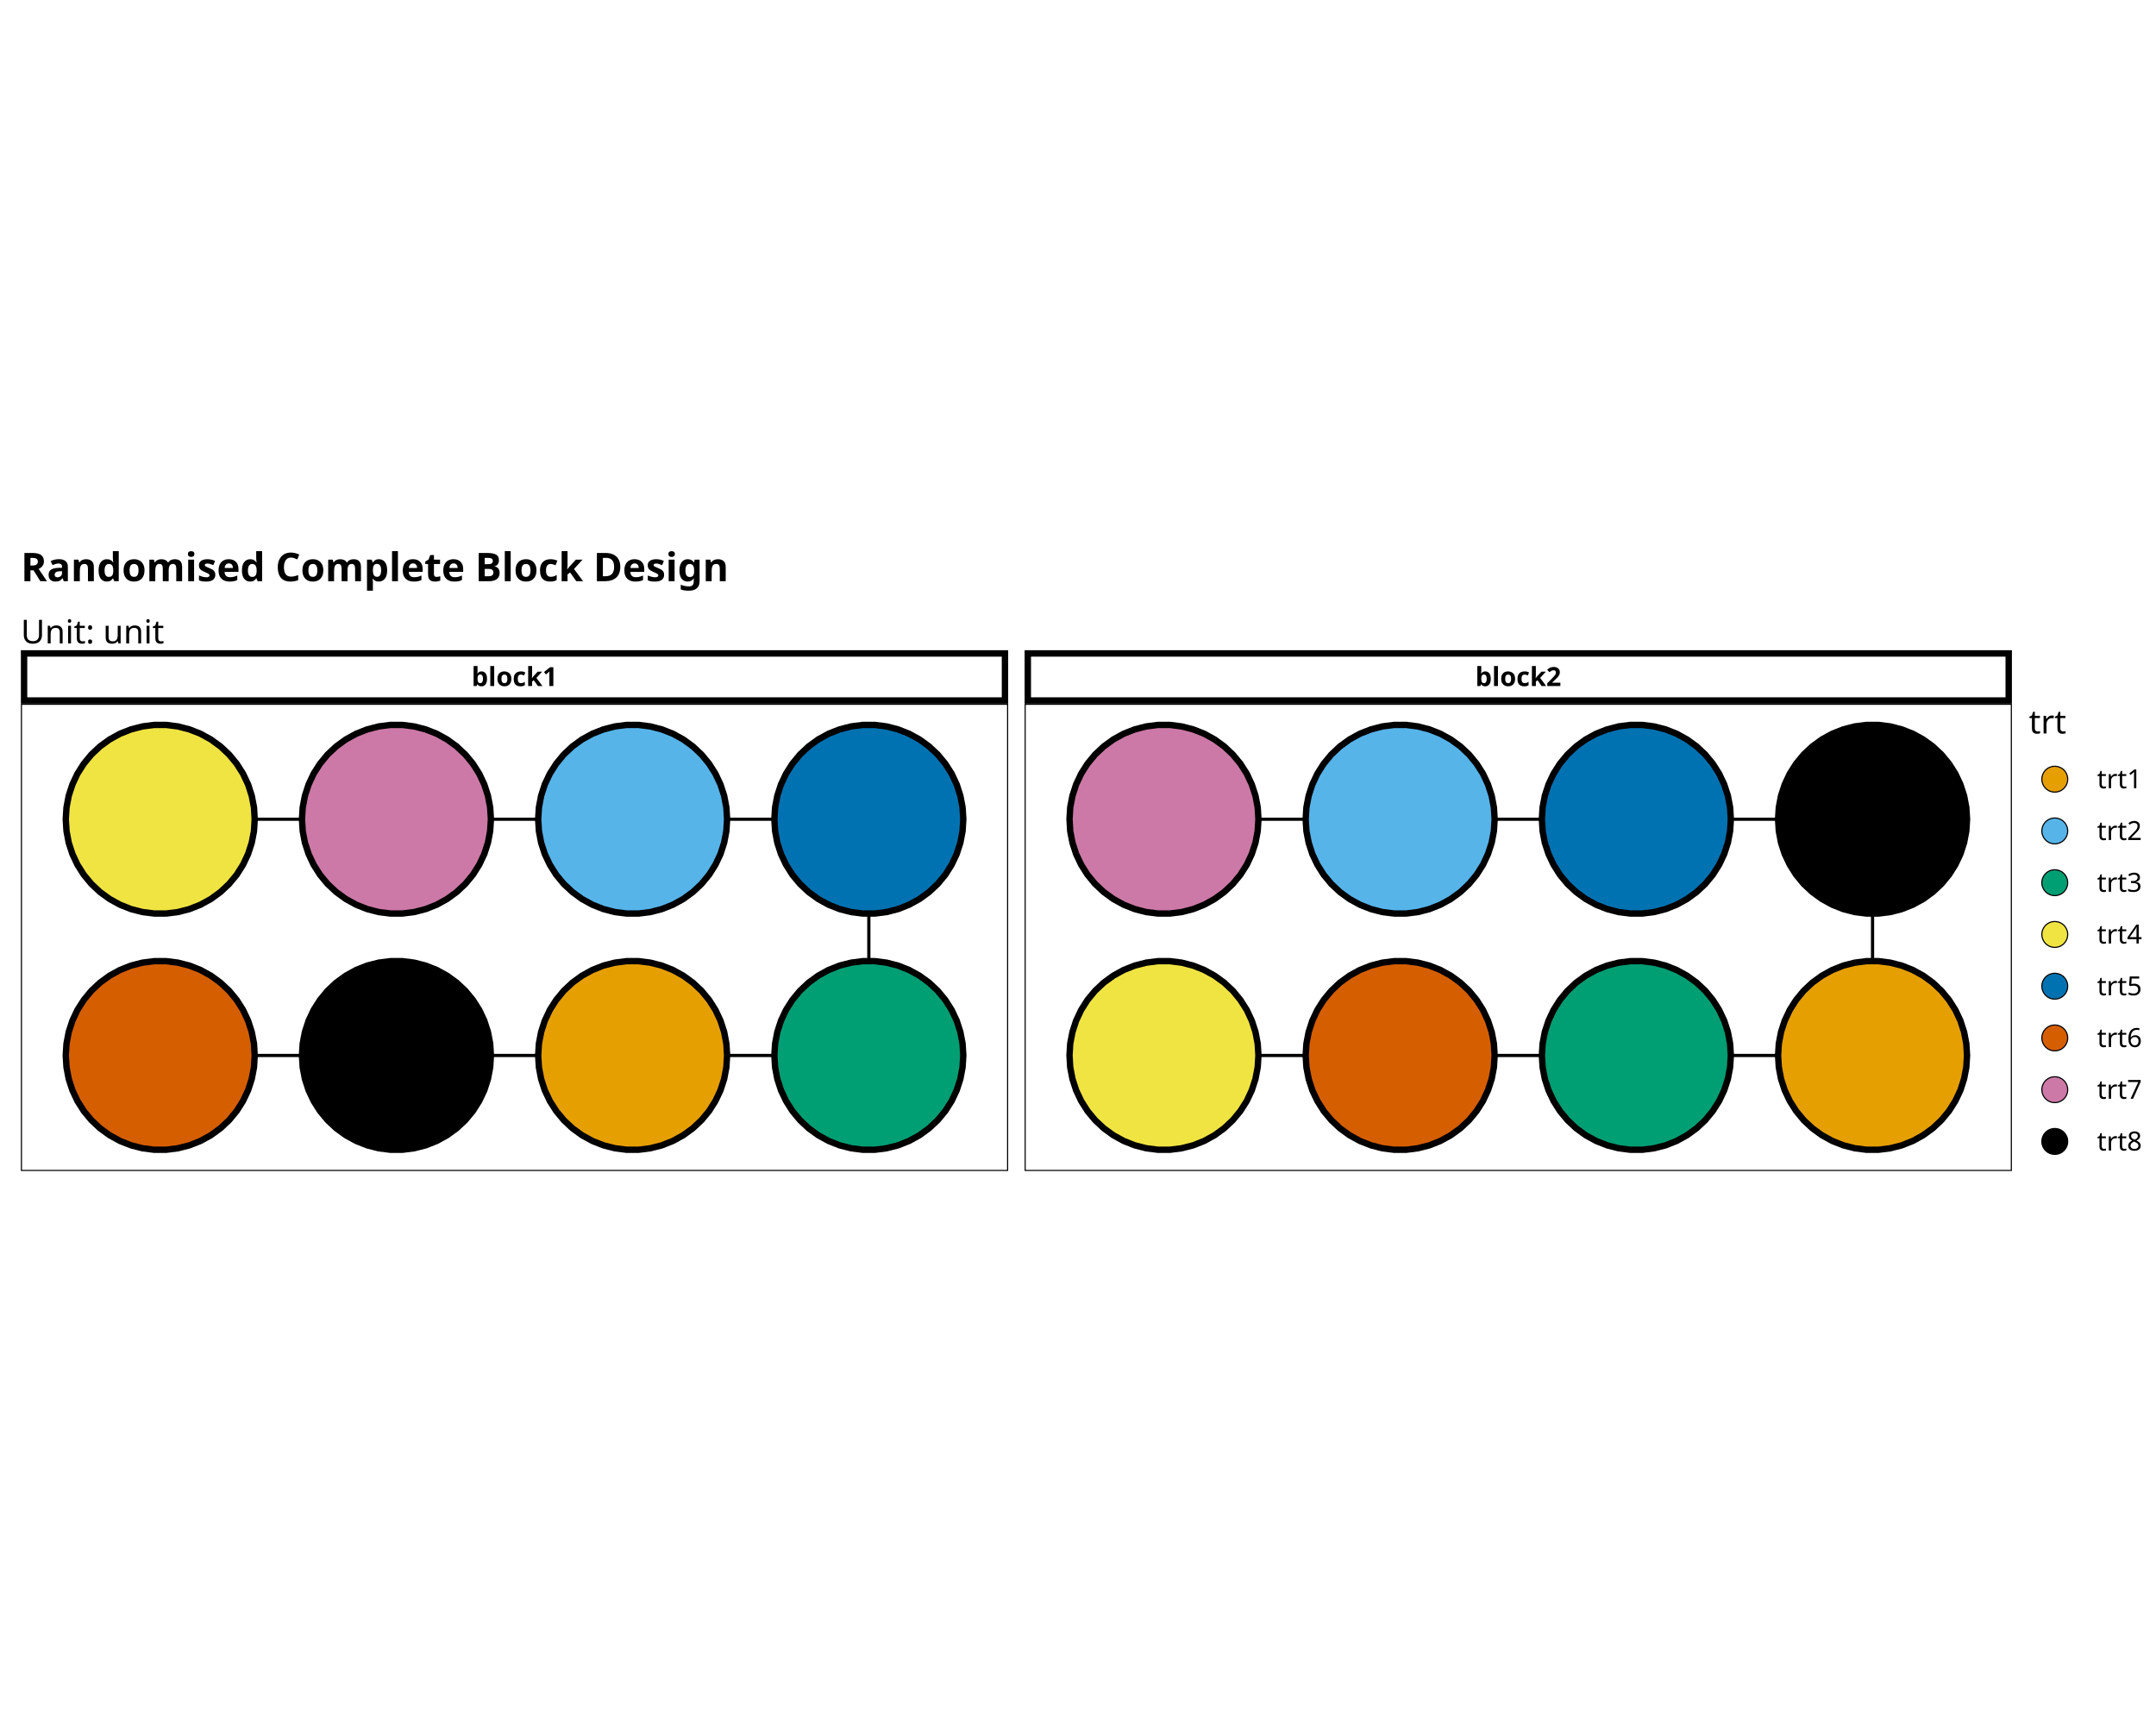
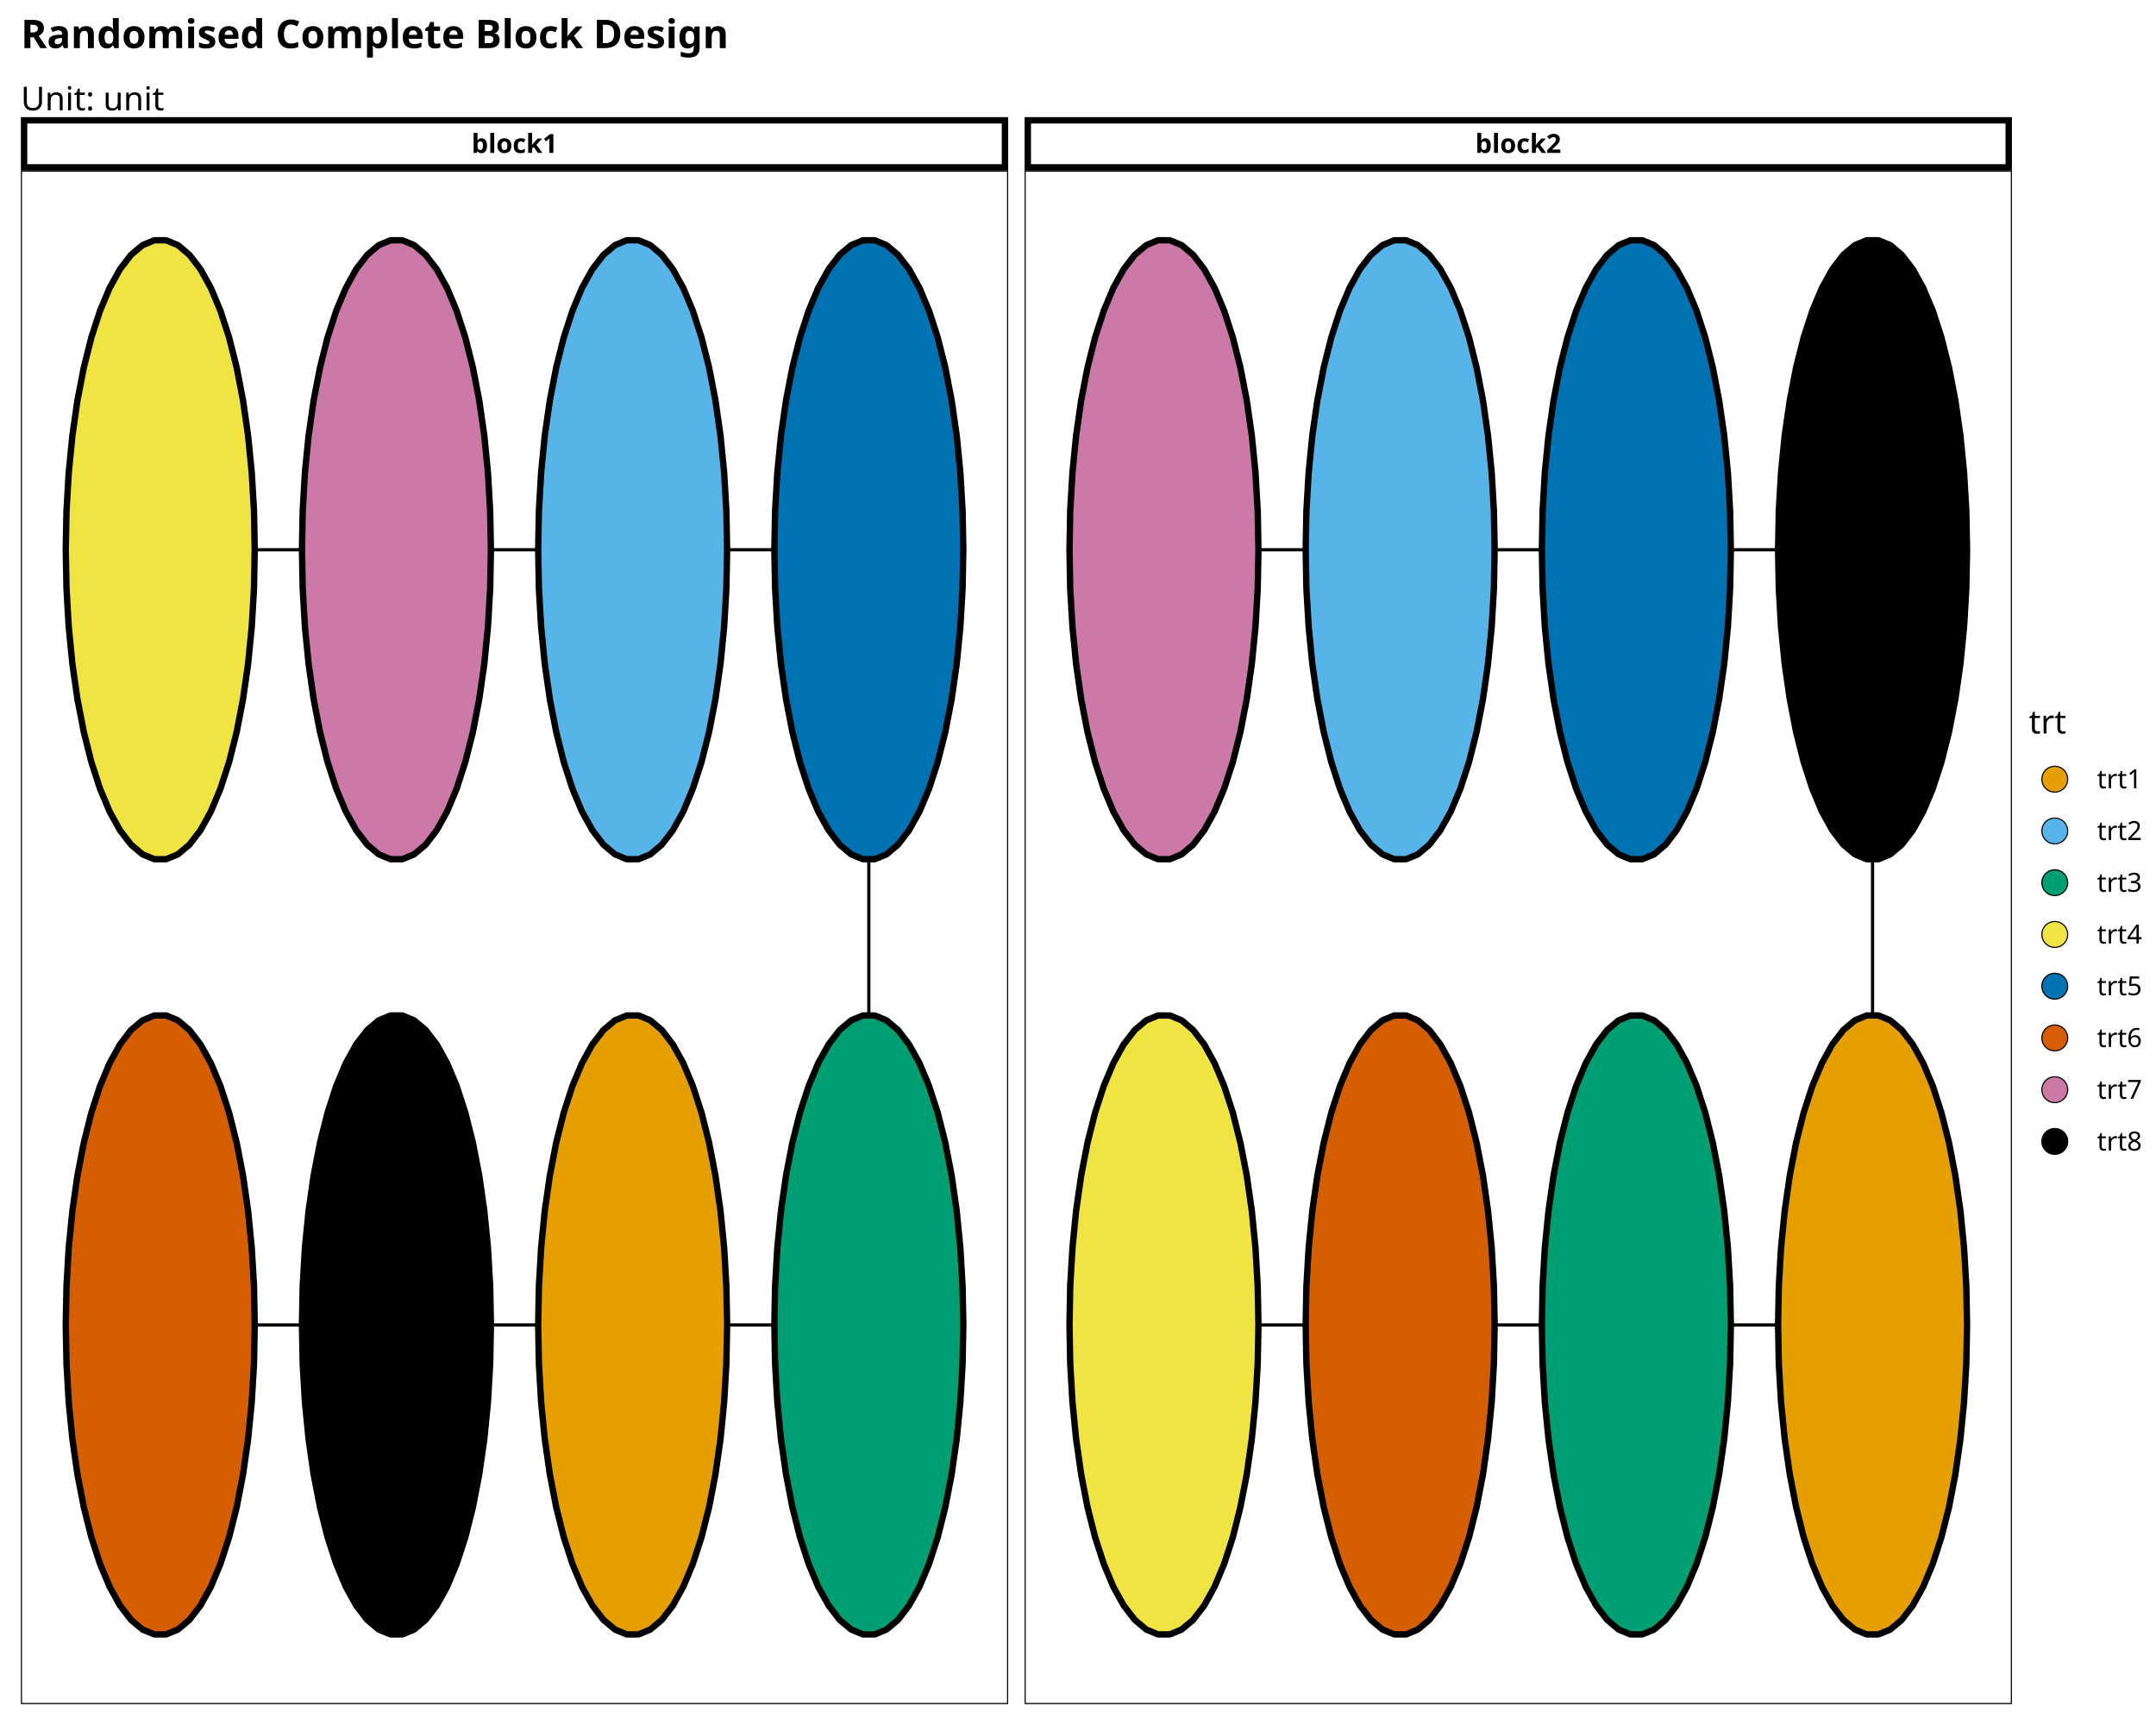
<svg xmlns="http://www.w3.org/2000/svg" class="svglite" data-engine-version="2.0" width="720.00pt" height="576.00pt" viewBox="0 0 720.00 576.00">
  <defs>
    <style type="text/css">
    .svglite line, .svglite polyline, .svglite polygon, .svglite path, .svglite rect, .svglite circle {
      fill: none;
      stroke: #000000;
      stroke-linecap: round;
      stroke-linejoin: round;
      stroke-miterlimit: 10.00;
    }
  </style>
  </defs>
  <rect width="100%" height="100%" style="stroke: none; fill: #FFFFFF;" />
  <defs>
    <clipPath id="cpMC4wMHw3MjAuMDB8MC4wMHw1NzYuMDA=">
      <rect x="0.00" y="0.00" width="720.00" height="576.00" />
    </clipPath>
  </defs>
  <g clip-path="url(#cpMC4wMHw3MjAuMDB8MC4wMHw1NzYuMDA=)">
</g>
  <defs>
-     <clipPath id="cpNi45N3wzMzYuNjl8MjM0Ljk3fDM5MS4wMQ==">
-       <rect x="6.97" y="234.97" width="329.71" height="156.04" />
+     <clipPath id="cpNi45N3wzMzYuNjl8NTYuOTZ8NTY5LjAz">
+       <rect x="6.97" y="56.96" width="329.71" height="512.07" />
    </clipPath>
  </defs>
-   <g clip-path="url(#cpNi45N3wzMzYuNjl8MjM0Ljk3fDM5MS4wMQ==)">
-     <polyline points="53.51,352.43 132.39,352.43 211.27,352.43 290.15,352.43 290.15,273.55 211.27,273.55 132.39,273.55 53.51,273.55 " style="stroke-width: 1.07; stroke-linecap: butt;" />
-     <polygon points="84.82,348.48 84.07,344.59 82.85,340.82 81.16,337.23 79.04,333.89 76.51,330.83 73.62,328.12 70.42,325.79 66.95,323.88 63.26,322.42 59.42,321.44 55.49,320.94 51.53,320.94 47.60,321.44 43.76,322.42 40.08,323.88 36.61,325.79 33.40,328.12 30.51,330.83 27.99,333.89 25.86,337.23 24.18,340.82 22.95,344.59 22.21,348.48 21.96,352.43 22.21,356.39 22.95,360.28 24.18,364.05 25.86,367.63 27.99,370.98 30.51,374.03 33.40,376.74 36.61,379.07 40.08,380.98 43.76,382.44 47.60,383.42 51.53,383.92 55.49,383.92 59.42,383.42 63.26,382.44 66.95,380.98 70.42,379.07 73.62,376.74 76.51,374.03 79.04,370.98 81.16,367.63 82.85,364.05 84.07,360.28 84.82,356.39 85.06,352.43 " style="stroke-width: 2.13; fill: #D55E00;" />
-     <polygon points="163.69,348.48 162.95,344.59 161.73,340.82 160.04,337.23 157.92,333.89 155.39,330.83 152.50,328.12 149.30,325.79 145.83,323.88 142.14,322.42 138.30,321.44 134.37,320.94 130.41,320.94 126.48,321.44 122.64,322.42 118.96,323.88 115.49,325.79 112.28,328.12 109.39,330.83 106.87,333.89 104.74,337.23 103.06,340.82 101.83,344.59 101.09,348.48 100.84,352.43 101.09,356.39 101.83,360.28 103.06,364.05 104.74,367.63 106.87,370.98 109.39,374.03 112.28,376.74 115.49,379.07 118.96,380.98 122.64,382.44 126.48,383.42 130.41,383.92 134.37,383.92 138.30,383.42 142.14,382.44 145.83,380.98 149.30,379.07 152.50,376.74 155.39,374.03 157.92,370.98 160.04,367.63 161.73,364.05 162.95,360.28 163.69,356.39 163.94,352.43 " style="stroke-width: 2.13; fill: #000000;" />
-     <polygon points="242.57,348.48 241.83,344.59 240.61,340.82 238.92,337.23 236.80,333.89 234.27,330.83 231.38,328.12 228.18,325.79 224.70,323.88 221.02,322.42 217.18,321.44 213.25,320.94 209.29,320.94 205.36,321.44 201.52,322.42 197.84,323.88 194.36,325.79 191.16,328.12 188.27,330.83 185.75,333.89 183.62,337.23 181.93,340.82 180.71,344.59 179.97,348.48 179.72,352.43 179.97,356.39 180.71,360.28 181.93,364.05 183.62,367.63 185.75,370.98 188.27,374.03 191.16,376.74 194.36,379.07 197.84,380.98 201.52,382.44 205.36,383.42 209.29,383.92 213.25,383.92 217.18,383.42 221.02,382.44 224.70,380.98 228.18,379.07 231.38,376.74 234.27,374.03 236.80,370.98 238.92,367.63 240.61,364.05 241.83,360.28 242.57,356.39 242.82,352.43 " style="stroke-width: 2.13; fill: #E69F00;" />
-     <polygon points="321.45,348.48 320.71,344.59 319.49,340.82 317.80,337.23 315.68,333.89 313.15,330.83 310.26,328.12 307.06,325.79 303.58,323.88 299.90,322.42 296.06,321.44 292.13,320.94 288.17,320.94 284.24,321.44 280.40,322.42 276.72,323.88 273.24,325.79 270.04,328.12 267.15,330.83 264.62,333.89 262.50,337.23 260.81,340.82 259.59,344.59 258.85,348.48 258.60,352.43 258.85,356.39 259.59,360.28 260.81,364.05 262.50,367.63 264.62,370.98 267.15,374.03 270.04,376.74 273.24,379.07 276.72,380.98 280.40,382.44 284.24,383.42 288.17,383.92 292.13,383.92 296.06,383.42 299.90,382.44 303.58,380.98 307.06,379.07 310.26,376.74 313.15,374.03 315.68,370.98 317.80,367.63 319.49,364.05 320.71,360.28 321.45,356.39 321.70,352.43 " style="stroke-width: 2.13; fill: #009E73;" />
-     <polygon points="321.45,269.60 320.71,265.71 319.49,261.94 317.80,258.35 315.68,255.01 313.15,251.95 310.26,249.24 307.06,246.91 303.58,245.00 299.90,243.55 296.06,242.56 292.13,242.06 288.17,242.06 284.24,242.56 280.40,243.55 276.72,245.00 273.24,246.91 270.04,249.24 267.15,251.95 264.62,255.01 262.50,258.35 260.81,261.94 259.59,265.71 258.85,269.60 258.60,273.55 258.85,277.51 259.59,281.40 260.81,285.17 262.50,288.75 264.62,292.10 267.15,295.15 270.04,297.86 273.24,300.19 276.72,302.10 280.40,303.56 284.24,304.55 288.17,305.04 292.13,305.04 296.06,304.55 299.90,303.56 303.58,302.10 307.06,300.19 310.26,297.86 313.15,295.15 315.68,292.10 317.80,288.75 319.49,285.17 320.71,281.40 321.45,277.51 321.70,273.55 " style="stroke-width: 2.13; fill: #0072B2;" />
-     <polygon points="242.57,269.60 241.83,265.71 240.61,261.94 238.92,258.35 236.80,255.01 234.27,251.95 231.38,249.24 228.18,246.91 224.70,245.00 221.02,243.55 217.18,242.56 213.25,242.06 209.29,242.06 205.36,242.56 201.52,243.55 197.84,245.00 194.36,246.91 191.16,249.24 188.27,251.95 185.75,255.01 183.62,258.35 181.93,261.94 180.71,265.71 179.97,269.60 179.72,273.55 179.97,277.51 180.71,281.40 181.93,285.17 183.62,288.75 185.75,292.10 188.27,295.15 191.16,297.86 194.36,300.19 197.84,302.10 201.52,303.56 205.36,304.55 209.29,305.04 213.25,305.04 217.18,304.55 221.02,303.56 224.70,302.10 228.18,300.19 231.38,297.86 234.27,295.15 236.80,292.10 238.92,288.75 240.61,285.17 241.83,281.40 242.57,277.51 242.82,273.55 " style="stroke-width: 2.13; fill: #56B4E9;" />
-     <polygon points="163.69,269.60 162.95,265.71 161.73,261.94 160.04,258.35 157.92,255.01 155.39,251.95 152.50,249.24 149.30,246.91 145.83,245.00 142.14,243.55 138.30,242.56 134.37,242.06 130.41,242.06 126.48,242.56 122.64,243.55 118.96,245.00 115.49,246.91 112.28,249.24 109.39,251.95 106.87,255.01 104.74,258.35 103.06,261.94 101.83,265.71 101.09,269.60 100.84,273.55 101.09,277.51 101.83,281.40 103.06,285.17 104.74,288.75 106.87,292.10 109.39,295.15 112.28,297.86 115.49,300.19 118.96,302.10 122.64,303.56 126.48,304.55 130.41,305.04 134.37,305.04 138.30,304.55 142.14,303.56 145.83,302.10 149.30,300.19 152.50,297.86 155.39,295.15 157.92,292.10 160.04,288.75 161.73,285.17 162.95,281.40 163.69,277.51 163.94,273.55 " style="stroke-width: 2.13; fill: #CC79A7;" />
-     <polygon points="84.82,269.60 84.07,265.71 82.85,261.94 81.16,258.35 79.04,255.01 76.51,251.95 73.62,249.24 70.42,246.91 66.95,245.00 63.26,243.55 59.42,242.56 55.49,242.06 51.53,242.06 47.60,242.56 43.76,243.55 40.08,245.00 36.61,246.91 33.40,249.24 30.51,251.95 27.99,255.01 25.86,258.35 24.18,261.94 22.95,265.71 22.21,269.60 21.96,273.55 22.21,277.51 22.95,281.40 24.18,285.17 25.86,288.75 27.99,292.10 30.51,295.15 33.40,297.86 36.61,300.19 40.08,302.10 43.76,303.56 47.60,304.55 51.53,305.04 55.49,305.04 59.42,304.55 63.26,303.56 66.95,302.10 70.42,300.19 73.62,297.86 76.51,295.15 79.04,292.10 81.16,288.75 82.85,285.17 84.07,281.40 84.82,277.51 85.06,273.55 " style="stroke-width: 2.13; fill: #F0E442;" />
-     <rect x="6.97" y="234.97" width="329.71" height="156.04" style="stroke-width: 0.75;" />
+   <g clip-path="url(#cpNi45N3wzMzYuNjl8NTYuOTZ8NTY5LjAz)">
+     <polyline points="53.51,442.42 132.39,442.42 211.27,442.42 290.15,442.42 290.15,183.57 211.27,183.57 132.39,183.57 53.51,183.57 " style="stroke-width: 1.07; stroke-linecap: butt;" />
+     <polygon points="84.82,429.44 84.07,416.67 82.85,404.30 81.16,392.54 79.04,381.56 76.51,371.54 73.62,362.64 70.42,355.00 66.95,348.73 63.26,343.94 59.42,340.71 55.49,339.08 51.53,339.08 47.60,340.71 43.76,343.94 40.08,348.73 36.61,355.00 33.40,362.64 30.51,371.54 27.99,381.56 25.86,392.54 24.18,404.30 22.95,416.67 22.21,429.44 21.96,442.42 22.21,455.39 22.95,468.16 24.18,480.53 25.86,492.30 27.99,503.27 30.51,513.29 33.40,522.19 36.61,529.84 40.08,536.10 43.76,540.89 47.60,544.12 51.53,545.75 55.49,545.75 59.42,544.12 63.26,540.89 66.95,536.10 70.42,529.84 73.62,522.19 76.51,513.29 79.04,503.27 81.16,492.30 82.85,480.53 84.07,468.16 84.82,455.39 85.06,442.42 " style="stroke-width: 2.13; fill: #D55E00;" />
+     <polygon points="163.69,429.44 162.95,416.67 161.73,404.30 160.04,392.54 157.92,381.56 155.39,371.54 152.50,362.64 149.30,355.00 145.83,348.73 142.14,343.94 138.30,340.71 134.37,339.08 130.41,339.08 126.48,340.71 122.64,343.94 118.96,348.73 115.49,355.00 112.28,362.64 109.39,371.54 106.87,381.56 104.74,392.54 103.06,404.30 101.83,416.67 101.09,429.44 100.84,442.42 101.09,455.39 101.83,468.16 103.06,480.53 104.74,492.30 106.87,503.27 109.39,513.29 112.28,522.19 115.49,529.84 118.96,536.10 122.64,540.89 126.48,544.12 130.41,545.75 134.37,545.75 138.30,544.12 142.14,540.89 145.83,536.10 149.30,529.84 152.50,522.19 155.39,513.29 157.92,503.27 160.04,492.30 161.73,480.53 162.95,468.16 163.69,455.39 163.94,442.42 " style="stroke-width: 2.13; fill: #000000;" />
+     <polygon points="242.57,429.44 241.83,416.67 240.61,404.30 238.92,392.54 236.80,381.56 234.27,371.54 231.38,362.64 228.18,355.00 224.70,348.73 221.02,343.94 217.18,340.71 213.25,339.08 209.29,339.08 205.36,340.71 201.52,343.94 197.84,348.73 194.36,355.00 191.16,362.64 188.27,371.54 185.75,381.56 183.62,392.54 181.93,404.30 180.71,416.67 179.97,429.44 179.72,442.42 179.97,455.39 180.71,468.16 181.93,480.53 183.62,492.30 185.75,503.27 188.27,513.29 191.16,522.19 194.36,529.84 197.84,536.10 201.52,540.89 205.36,544.12 209.29,545.75 213.25,545.75 217.18,544.12 221.02,540.89 224.70,536.10 228.18,529.84 231.38,522.19 234.27,513.29 236.80,503.27 238.92,492.30 240.61,480.53 241.83,468.16 242.57,455.39 242.82,442.42 " style="stroke-width: 2.13; fill: #E69F00;" />
+     <polygon points="321.45,429.44 320.71,416.67 319.49,404.30 317.80,392.54 315.68,381.56 313.15,371.54 310.26,362.64 307.06,355.00 303.58,348.73 299.90,343.94 296.06,340.71 292.13,339.08 288.17,339.08 284.24,340.71 280.40,343.94 276.72,348.73 273.24,355.00 270.04,362.64 267.15,371.54 264.62,381.56 262.50,392.54 260.81,404.30 259.59,416.67 258.85,429.44 258.60,442.42 258.85,455.39 259.59,468.16 260.81,480.53 262.50,492.30 264.62,503.27 267.15,513.29 270.04,522.19 273.24,529.84 276.72,536.10 280.40,540.89 284.24,544.12 288.17,545.75 292.13,545.75 296.06,544.12 299.90,540.89 303.58,536.10 307.06,529.84 310.26,522.19 313.15,513.29 315.68,503.27 317.80,492.30 319.49,480.53 320.71,468.16 321.45,455.39 321.70,442.42 " style="stroke-width: 2.13; fill: #009E73;" />
+     <polygon points="321.45,170.59 320.71,157.82 319.49,145.45 317.80,133.69 315.68,122.71 313.15,112.69 310.26,103.79 307.06,96.15 303.58,89.88 299.90,85.10 296.06,81.86 292.13,80.23 288.17,80.23 284.24,81.86 280.40,85.10 276.72,89.88 273.24,96.15 270.04,103.79 267.15,112.69 264.62,122.71 262.50,133.69 260.81,145.45 259.59,157.82 258.85,170.59 258.60,183.57 258.85,196.55 259.59,209.32 260.81,221.68 262.50,233.45 264.62,244.43 267.15,254.45 270.04,263.35 273.24,270.99 276.72,277.25 280.40,282.04 284.24,285.27 288.17,286.90 292.13,286.90 296.06,285.27 299.90,282.04 303.58,277.25 307.06,270.99 310.26,263.35 313.15,254.45 315.68,244.43 317.80,233.45 319.49,221.68 320.71,209.32 321.45,196.55 321.70,183.57 " style="stroke-width: 2.13; fill: #0072B2;" />
+     <polygon points="242.57,170.59 241.83,157.82 240.61,145.45 238.92,133.69 236.80,122.71 234.27,112.69 231.38,103.79 228.18,96.15 224.70,89.88 221.02,85.10 217.18,81.86 213.25,80.23 209.29,80.23 205.36,81.86 201.52,85.10 197.84,89.88 194.36,96.15 191.16,103.79 188.27,112.69 185.75,122.71 183.62,133.69 181.93,145.45 180.71,157.82 179.97,170.59 179.72,183.57 179.97,196.55 180.71,209.32 181.93,221.68 183.62,233.45 185.75,244.43 188.27,254.45 191.16,263.35 194.36,270.99 197.84,277.25 201.52,282.04 205.36,285.27 209.29,286.90 213.25,286.90 217.18,285.27 221.02,282.04 224.70,277.25 228.18,270.99 231.38,263.35 234.27,254.45 236.80,244.43 238.92,233.45 240.61,221.68 241.83,209.32 242.57,196.55 242.82,183.57 " style="stroke-width: 2.13; fill: #56B4E9;" />
+     <polygon points="163.69,170.59 162.95,157.82 161.73,145.45 160.04,133.69 157.92,122.71 155.39,112.69 152.50,103.79 149.30,96.15 145.83,89.88 142.14,85.10 138.30,81.86 134.37,80.23 130.41,80.23 126.48,81.86 122.64,85.10 118.96,89.88 115.49,96.15 112.28,103.79 109.39,112.69 106.87,122.71 104.74,133.69 103.06,145.45 101.83,157.82 101.09,170.59 100.84,183.57 101.09,196.55 101.83,209.32 103.06,221.68 104.74,233.45 106.87,244.43 109.39,254.45 112.28,263.35 115.49,270.99 118.96,277.25 122.64,282.04 126.48,285.27 130.41,286.90 134.37,286.90 138.30,285.27 142.14,282.04 145.83,277.25 149.30,270.99 152.50,263.35 155.39,254.45 157.92,244.43 160.04,233.45 161.73,221.68 162.95,209.32 163.69,196.55 163.94,183.57 " style="stroke-width: 2.13; fill: #CC79A7;" />
+     <polygon points="84.82,170.59 84.07,157.82 82.85,145.45 81.16,133.69 79.04,122.71 76.51,112.69 73.62,103.79 70.42,96.15 66.95,89.88 63.26,85.10 59.42,81.86 55.49,80.23 51.53,80.23 47.60,81.86 43.76,85.10 40.08,89.88 36.61,96.15 33.40,103.79 30.51,112.69 27.99,122.71 25.86,133.69 24.18,145.45 22.95,157.82 22.21,170.59 21.96,183.57 22.21,196.55 22.95,209.32 24.18,221.68 25.86,233.45 27.99,244.43 30.51,254.45 33.40,263.35 36.61,270.99 40.08,277.25 43.76,282.04 47.60,285.27 51.53,286.90 55.49,286.90 59.42,285.27 63.26,282.04 66.95,277.25 70.42,270.99 73.62,263.35 76.51,254.45 79.04,244.43 81.16,233.45 82.85,221.68 84.07,209.32 84.82,196.55 85.06,183.57 " style="stroke-width: 2.13; fill: #F0E442;" />
+     <rect x="6.97" y="56.96" width="329.71" height="512.07" style="stroke-width: 0.75;" />
  </g>
  <g clip-path="url(#cpMC4wMHw3MjAuMDB8MC4wMHw1NzYuMDA=)">
</g>
  <defs>
-     <clipPath id="cpMzQyLjE3fDY3MS44OHwyMzQuOTd8MzkxLjAx">
-       <rect x="342.17" y="234.97" width="329.71" height="156.04" />
+     <clipPath id="cpMzQyLjE3fDY3MS44OHw1Ni45Nnw1NjkuMDM=">
+       <rect x="342.17" y="56.96" width="329.71" height="512.07" />
    </clipPath>
  </defs>
-   <g clip-path="url(#cpMzQyLjE3fDY3MS44OHwyMzQuOTd8MzkxLjAx)">
-     <polyline points="388.71,352.43 467.59,352.43 546.47,352.43 625.34,352.43 625.34,273.55 546.47,273.55 467.59,273.55 388.71,273.55 " style="stroke-width: 1.07; stroke-linecap: butt;" />
-     <polygon points="498.89,348.48 498.15,344.59 496.92,340.82 495.24,337.23 493.11,333.89 490.59,330.83 487.70,328.12 484.49,325.79 481.02,323.88 477.34,322.42 473.50,321.44 469.57,320.94 465.60,320.94 461.67,321.44 457.84,322.42 454.15,323.88 450.68,325.79 447.47,328.12 444.59,330.83 442.06,333.89 439.94,337.23 438.25,340.82 437.03,344.59 436.28,348.48 436.03,352.43 436.28,356.39 437.03,360.28 438.25,364.05 439.94,367.63 442.06,370.98 444.59,374.03 447.47,376.74 450.68,379.07 454.15,380.98 457.84,382.44 461.67,383.42 465.60,383.92 469.57,383.92 473.50,383.42 477.34,382.44 481.02,380.98 484.49,379.07 487.70,376.74 490.59,374.03 493.11,370.98 495.24,367.63 496.92,364.05 498.15,360.28 498.89,356.39 499.14,352.43 " style="stroke-width: 2.13; fill: #D55E00;" />
-     <polygon points="577.77,348.48 577.03,344.59 575.80,340.82 574.11,337.23 571.99,333.89 569.47,330.83 566.58,328.12 563.37,325.79 559.90,323.88 556.22,322.42 552.38,321.44 548.45,320.94 544.48,320.94 540.55,321.44 536.72,322.42 533.03,323.88 529.56,325.79 526.35,328.12 523.47,330.83 520.94,333.89 518.82,337.23 517.13,340.82 515.90,344.59 515.16,348.48 514.91,352.43 515.16,356.39 515.90,360.28 517.13,364.05 518.82,367.63 520.94,370.98 523.47,374.03 526.35,376.74 529.56,379.07 533.03,380.98 536.72,382.44 540.55,383.42 544.48,383.92 548.45,383.92 552.38,383.42 556.22,382.44 559.90,380.98 563.37,379.07 566.58,376.74 569.47,374.03 571.99,370.98 574.11,367.63 575.80,364.05 577.03,360.28 577.77,356.39 578.02,352.43 " style="stroke-width: 2.13; fill: #009E73;" />
-     <polygon points="656.65,348.48 655.90,344.59 654.68,340.82 652.99,337.23 650.87,333.89 648.34,330.83 645.46,328.12 642.25,325.79 638.78,323.88 635.09,322.42 631.26,321.44 627.33,320.94 623.36,320.94 619.43,321.44 615.59,322.42 611.91,323.88 608.44,325.79 605.23,328.12 602.34,330.83 599.82,333.89 597.70,337.23 596.01,340.82 594.78,344.59 594.04,348.48 593.79,352.43 594.04,356.39 594.78,360.28 596.01,364.05 597.70,367.63 599.82,370.98 602.34,374.03 605.23,376.74 608.44,379.07 611.91,380.98 615.59,382.44 619.43,383.42 623.36,383.92 627.33,383.92 631.26,383.42 635.09,382.44 638.78,380.98 642.25,379.07 645.46,376.74 648.34,374.03 650.87,370.98 652.99,367.63 654.68,364.05 655.90,360.28 656.65,356.39 656.90,352.43 " style="stroke-width: 2.13; fill: #E69F00;" />
-     <polygon points="656.65,269.60 655.90,265.71 654.68,261.94 652.99,258.35 650.87,255.01 648.34,251.95 645.46,249.24 642.25,246.91 638.78,245.00 635.09,243.55 631.26,242.56 627.33,242.06 623.36,242.06 619.43,242.56 615.59,243.55 611.91,245.00 608.44,246.91 605.23,249.24 602.34,251.95 599.82,255.01 597.70,258.35 596.01,261.94 594.78,265.71 594.04,269.60 593.79,273.55 594.04,277.51 594.78,281.40 596.01,285.17 597.70,288.75 599.82,292.10 602.34,295.15 605.23,297.86 608.44,300.19 611.91,302.10 615.59,303.56 619.43,304.55 623.36,305.04 627.33,305.04 631.26,304.55 635.09,303.56 638.78,302.10 642.25,300.19 645.46,297.86 648.34,295.15 650.87,292.10 652.99,288.75 654.68,285.17 655.90,281.40 656.65,277.51 656.90,273.55 " style="stroke-width: 2.13; fill: #000000;" />
-     <polygon points="577.77,269.60 577.03,265.71 575.80,261.94 574.11,258.35 571.99,255.01 569.47,251.95 566.58,249.24 563.37,246.91 559.90,245.00 556.22,243.55 552.38,242.56 548.45,242.06 544.48,242.06 540.55,242.56 536.72,243.55 533.03,245.00 529.56,246.91 526.35,249.24 523.47,251.95 520.94,255.01 518.82,258.35 517.13,261.94 515.90,265.71 515.16,269.60 514.91,273.55 515.16,277.51 515.90,281.40 517.13,285.17 518.82,288.75 520.94,292.10 523.47,295.15 526.35,297.86 529.56,300.19 533.03,302.10 536.72,303.56 540.55,304.55 544.48,305.04 548.45,305.04 552.38,304.55 556.22,303.56 559.90,302.10 563.37,300.19 566.58,297.86 569.47,295.15 571.99,292.10 574.11,288.75 575.80,285.17 577.03,281.40 577.77,277.51 578.02,273.55 " style="stroke-width: 2.13; fill: #0072B2;" />
-     <polygon points="498.89,269.60 498.15,265.71 496.92,261.94 495.24,258.35 493.11,255.01 490.59,251.95 487.70,249.24 484.49,246.91 481.02,245.00 477.34,243.55 473.50,242.56 469.57,242.06 465.60,242.06 461.67,242.56 457.84,243.55 454.15,245.00 450.68,246.91 447.47,249.24 444.59,251.95 442.06,255.01 439.94,258.35 438.25,261.94 437.03,265.71 436.28,269.60 436.03,273.55 436.28,277.51 437.03,281.40 438.25,285.17 439.94,288.75 442.06,292.10 444.59,295.15 447.47,297.86 450.68,300.19 454.15,302.10 457.84,303.56 461.67,304.55 465.60,305.04 469.57,305.04 473.50,304.55 477.34,303.56 481.02,302.10 484.49,300.19 487.70,297.86 490.59,295.15 493.11,292.10 495.24,288.75 496.92,285.17 498.15,281.40 498.89,277.51 499.14,273.55 " style="stroke-width: 2.13; fill: #56B4E9;" />
-     <polygon points="420.01,269.60 419.27,265.71 418.04,261.94 416.36,258.35 414.23,255.01 411.71,251.95 408.82,249.24 405.61,246.91 402.14,245.00 398.46,243.55 394.62,242.56 390.69,242.06 386.73,242.06 382.79,242.56 378.96,243.55 375.27,245.00 371.80,246.91 368.60,249.24 365.71,251.95 363.18,255.01 361.06,258.35 359.37,261.94 358.15,265.71 357.40,269.60 357.16,273.55 357.40,277.51 358.15,281.40 359.37,285.17 361.06,288.75 363.18,292.10 365.71,295.15 368.60,297.86 371.80,300.19 375.27,302.10 378.96,303.56 382.79,304.55 386.73,305.04 390.69,305.04 394.62,304.55 398.46,303.56 402.14,302.10 405.61,300.19 408.82,297.86 411.71,295.15 414.23,292.10 416.36,288.75 418.04,285.17 419.27,281.40 420.01,277.51 420.26,273.55 " style="stroke-width: 2.13; fill: #CC79A7;" />
-     <polygon points="420.01,348.48 419.27,344.59 418.04,340.82 416.36,337.23 414.23,333.89 411.71,330.83 408.82,328.12 405.61,325.79 402.14,323.88 398.46,322.42 394.62,321.44 390.69,320.94 386.73,320.94 382.79,321.44 378.96,322.42 375.27,323.88 371.80,325.79 368.60,328.12 365.71,330.83 363.18,333.89 361.06,337.23 359.37,340.82 358.15,344.59 357.40,348.48 357.16,352.43 357.40,356.39 358.15,360.28 359.37,364.05 361.06,367.63 363.18,370.98 365.71,374.03 368.60,376.74 371.80,379.07 375.27,380.98 378.96,382.44 382.79,383.42 386.73,383.92 390.69,383.92 394.62,383.42 398.46,382.44 402.14,380.98 405.61,379.07 408.82,376.74 411.71,374.03 414.23,370.98 416.36,367.63 418.04,364.05 419.27,360.28 420.01,356.39 420.26,352.43 " style="stroke-width: 2.13; fill: #F0E442;" />
-     <rect x="342.17" y="234.97" width="329.71" height="156.04" style="stroke-width: 0.75;" />
+   <g clip-path="url(#cpMzQyLjE3fDY3MS44OHw1Ni45Nnw1NjkuMDM=)">
+     <polyline points="388.71,442.42 467.59,442.42 546.47,442.42 625.34,442.42 625.34,183.57 546.47,183.57 467.59,183.57 388.71,183.57 " style="stroke-width: 1.07; stroke-linecap: butt;" />
+     <polygon points="498.89,429.44 498.15,416.67 496.92,404.30 495.24,392.54 493.11,381.56 490.59,371.54 487.70,362.64 484.49,355.00 481.02,348.73 477.34,343.94 473.50,340.71 469.57,339.08 465.60,339.08 461.67,340.71 457.84,343.94 454.15,348.73 450.68,355.00 447.47,362.64 444.59,371.54 442.06,381.56 439.94,392.54 438.25,404.30 437.03,416.67 436.28,429.44 436.03,442.42 436.28,455.39 437.03,468.16 438.25,480.53 439.94,492.30 442.06,503.27 444.59,513.29 447.47,522.19 450.68,529.84 454.15,536.10 457.84,540.89 461.67,544.12 465.60,545.75 469.57,545.75 473.50,544.12 477.34,540.89 481.02,536.10 484.49,529.84 487.70,522.19 490.59,513.29 493.11,503.27 495.24,492.30 496.92,480.53 498.15,468.16 498.89,455.39 499.14,442.42 " style="stroke-width: 2.13; fill: #D55E00;" />
+     <polygon points="577.77,429.44 577.03,416.67 575.80,404.30 574.11,392.54 571.99,381.56 569.47,371.54 566.58,362.64 563.37,355.00 559.90,348.73 556.22,343.94 552.38,340.71 548.45,339.08 544.48,339.08 540.55,340.71 536.72,343.94 533.03,348.73 529.56,355.00 526.35,362.64 523.47,371.54 520.94,381.56 518.82,392.54 517.13,404.30 515.90,416.67 515.16,429.44 514.91,442.42 515.16,455.39 515.90,468.16 517.13,480.53 518.82,492.30 520.94,503.27 523.47,513.29 526.35,522.19 529.56,529.84 533.03,536.10 536.72,540.89 540.55,544.12 544.48,545.75 548.45,545.75 552.38,544.12 556.22,540.89 559.90,536.10 563.37,529.84 566.58,522.19 569.47,513.29 571.99,503.27 574.11,492.30 575.80,480.53 577.03,468.16 577.77,455.39 578.02,442.42 " style="stroke-width: 2.13; fill: #009E73;" />
+     <polygon points="656.65,429.44 655.90,416.67 654.68,404.30 652.99,392.54 650.87,381.56 648.34,371.54 645.46,362.64 642.25,355.00 638.78,348.73 635.09,343.94 631.26,340.71 627.33,339.08 623.36,339.08 619.43,340.71 615.59,343.94 611.91,348.73 608.44,355.00 605.23,362.64 602.34,371.54 599.82,381.56 597.70,392.54 596.01,404.30 594.78,416.67 594.04,429.44 593.79,442.42 594.04,455.39 594.78,468.16 596.01,480.53 597.70,492.30 599.82,503.27 602.34,513.29 605.23,522.19 608.44,529.84 611.91,536.10 615.59,540.89 619.43,544.12 623.36,545.75 627.33,545.75 631.26,544.12 635.09,540.89 638.78,536.10 642.25,529.84 645.46,522.19 648.34,513.29 650.87,503.27 652.99,492.30 654.68,480.53 655.90,468.16 656.65,455.39 656.90,442.42 " style="stroke-width: 2.13; fill: #E69F00;" />
+     <polygon points="656.65,170.59 655.90,157.82 654.68,145.45 652.99,133.69 650.87,122.71 648.34,112.69 645.46,103.79 642.25,96.15 638.78,89.88 635.09,85.10 631.26,81.86 627.33,80.23 623.36,80.23 619.43,81.86 615.59,85.10 611.91,89.88 608.44,96.15 605.23,103.79 602.34,112.69 599.82,122.71 597.70,133.69 596.01,145.45 594.78,157.82 594.04,170.59 593.79,183.57 594.04,196.55 594.78,209.32 596.01,221.68 597.70,233.45 599.82,244.43 602.34,254.45 605.23,263.35 608.44,270.99 611.91,277.25 615.59,282.04 619.43,285.27 623.36,286.90 627.33,286.90 631.26,285.27 635.09,282.04 638.78,277.25 642.25,270.99 645.46,263.35 648.34,254.45 650.87,244.43 652.99,233.45 654.68,221.68 655.90,209.32 656.65,196.55 656.90,183.57 " style="stroke-width: 2.13; fill: #000000;" />
+     <polygon points="577.77,170.59 577.03,157.82 575.80,145.45 574.11,133.69 571.99,122.71 569.47,112.69 566.58,103.79 563.37,96.15 559.90,89.88 556.22,85.10 552.38,81.86 548.45,80.23 544.48,80.23 540.55,81.86 536.72,85.10 533.03,89.88 529.56,96.15 526.35,103.79 523.47,112.69 520.94,122.71 518.82,133.69 517.13,145.45 515.90,157.82 515.16,170.59 514.91,183.57 515.16,196.55 515.90,209.32 517.13,221.68 518.82,233.45 520.94,244.43 523.47,254.45 526.35,263.35 529.56,270.99 533.03,277.25 536.72,282.04 540.55,285.27 544.48,286.90 548.45,286.90 552.38,285.27 556.22,282.04 559.90,277.25 563.37,270.99 566.58,263.35 569.47,254.45 571.99,244.43 574.11,233.45 575.80,221.68 577.03,209.32 577.77,196.55 578.02,183.57 " style="stroke-width: 2.13; fill: #0072B2;" />
+     <polygon points="498.89,170.59 498.15,157.82 496.92,145.45 495.24,133.69 493.11,122.71 490.59,112.69 487.70,103.79 484.49,96.15 481.02,89.88 477.34,85.10 473.50,81.86 469.57,80.23 465.60,80.23 461.67,81.86 457.84,85.10 454.15,89.88 450.68,96.15 447.47,103.79 444.59,112.69 442.06,122.71 439.94,133.69 438.25,145.45 437.03,157.82 436.28,170.59 436.03,183.57 436.28,196.55 437.03,209.32 438.25,221.68 439.94,233.45 442.06,244.43 444.59,254.45 447.47,263.35 450.68,270.99 454.15,277.25 457.84,282.04 461.67,285.27 465.60,286.90 469.57,286.90 473.50,285.27 477.34,282.04 481.02,277.25 484.49,270.99 487.70,263.35 490.59,254.45 493.11,244.43 495.24,233.45 496.92,221.68 498.15,209.32 498.89,196.55 499.14,183.57 " style="stroke-width: 2.13; fill: #56B4E9;" />
+     <polygon points="420.01,170.59 419.27,157.82 418.04,145.45 416.36,133.69 414.23,122.71 411.71,112.69 408.82,103.79 405.61,96.15 402.14,89.88 398.46,85.10 394.62,81.86 390.69,80.23 386.73,80.23 382.79,81.86 378.96,85.10 375.27,89.88 371.80,96.15 368.60,103.79 365.71,112.69 363.18,122.71 361.06,133.69 359.37,145.45 358.15,157.82 357.40,170.59 357.16,183.57 357.40,196.55 358.15,209.32 359.37,221.68 361.06,233.45 363.18,244.43 365.71,254.45 368.60,263.35 371.80,270.99 375.27,277.25 378.96,282.04 382.79,285.27 386.73,286.90 390.69,286.90 394.62,285.27 398.46,282.04 402.14,277.25 405.61,270.99 408.82,263.35 411.71,254.45 414.23,244.43 416.36,233.45 418.04,221.68 419.27,209.32 420.01,196.55 420.26,183.57 " style="stroke-width: 2.13; fill: #CC79A7;" />
+     <polygon points="420.01,429.44 419.27,416.67 418.04,404.30 416.36,392.54 414.23,381.56 411.71,371.54 408.82,362.64 405.61,355.00 402.14,348.73 398.46,343.94 394.62,340.71 390.69,339.08 386.73,339.08 382.79,340.71 378.96,343.94 375.27,348.73 371.80,355.00 368.60,362.64 365.71,371.54 363.18,381.56 361.06,392.54 359.37,404.30 358.15,416.67 357.40,429.44 357.16,442.42 357.40,455.39 358.15,468.16 359.37,480.53 361.06,492.30 363.18,503.27 365.71,513.29 368.60,522.19 371.80,529.84 375.27,536.10 378.96,540.89 382.79,544.12 386.73,545.75 390.69,545.75 394.62,544.12 398.46,540.89 402.14,536.10 405.61,529.84 408.82,522.19 411.71,513.29 414.23,503.27 416.36,492.30 418.04,480.53 419.27,468.16 420.01,455.39 420.26,442.42 " style="stroke-width: 2.13; fill: #F0E442;" />
+     <rect x="342.17" y="56.96" width="329.71" height="512.07" style="stroke-width: 0.75;" />
  </g>
  <g clip-path="url(#cpMC4wMHw3MjAuMDB8MC4wMHw1NzYuMDA=)">
</g>
  <defs>
-     <clipPath id="cpNi45N3wzMzYuNjl8MjE3LjEyfDIzNC45Nw==">
-       <rect x="6.97" y="217.12" width="329.71" height="17.85" />
+     <clipPath id="cpNi45N3wzMzYuNjl8MzkuMTF8NTYuOTY=">
+       <rect x="6.97" y="39.11" width="329.71" height="17.85" />
    </clipPath>
  </defs>
-   <g clip-path="url(#cpNi45N3wzMzYuNjl8MjE3LjEyfDIzNC45Nw==)">
-     <rect x="6.97" y="217.12" width="329.71" height="17.85" style="stroke-width: 4.27; fill: #FFFFFF;" />
-     <text x="171.83" y="229.08" text-anchor="middle" style="font-size: 8.80px; font-weight: bold; font-family: sans;" textLength="25.44px" lengthAdjust="spacingAndGlyphs">block1</text>
+   <g clip-path="url(#cpNi45N3wzMzYuNjl8MzkuMTF8NTYuOTY=)">
+     <rect x="6.97" y="39.11" width="329.71" height="17.85" style="stroke-width: 4.27; fill: #FFFFFF;" />
+     <text x="171.83" y="51.06" text-anchor="middle" style="font-size: 8.80px; font-weight: bold; font-family: sans;" textLength="25.44px" lengthAdjust="spacingAndGlyphs">block1</text>
  </g>
  <g clip-path="url(#cpMC4wMHw3MjAuMDB8MC4wMHw1NzYuMDA=)">
</g>
  <defs>
-     <clipPath id="cpMzQyLjE3fDY3MS44OHwyMTcuMTJ8MjM0Ljk3">
-       <rect x="342.17" y="217.12" width="329.71" height="17.85" />
+     <clipPath id="cpMzQyLjE3fDY3MS44OHwzOS4xMXw1Ni45Ng==">
+       <rect x="342.17" y="39.11" width="329.71" height="17.85" />
    </clipPath>
  </defs>
-   <g clip-path="url(#cpMzQyLjE3fDY3MS44OHwyMTcuMTJ8MjM0Ljk3)">
-     <rect x="342.17" y="217.12" width="329.71" height="17.85" style="stroke-width: 4.27; fill: #FFFFFF;" />
-     <text x="507.03" y="229.08" text-anchor="middle" style="font-size: 8.80px; font-weight: bold; font-family: sans;" textLength="25.44px" lengthAdjust="spacingAndGlyphs">block2</text>
+   <g clip-path="url(#cpMzQyLjE3fDY3MS44OHwzOS4xMXw1Ni45Ng==)">
+     <rect x="342.17" y="39.11" width="329.71" height="17.85" style="stroke-width: 4.27; fill: #FFFFFF;" />
+     <text x="507.03" y="51.06" text-anchor="middle" style="font-size: 8.80px; font-weight: bold; font-family: sans;" textLength="25.44px" lengthAdjust="spacingAndGlyphs">block2</text>
  </g>
  <g clip-path="url(#cpMC4wMHw3MjAuMDB8MC4wMHw1NzYuMDA=)">
    <text x="677.55" y="244.92" style="font-size: 11.00px; font-family: sans;" textLength="9.77px" lengthAdjust="spacingAndGlyphs">trt</text>
    <polygon points="690.48,259.64 690.38,259.10 690.21,258.59 689.98,258.10 689.69,257.64 689.34,257.22 688.95,256.85 688.51,256.53 688.03,256.27 687.53,256.07 687.00,255.94 686.46,255.87 685.92,255.87 685.38,255.94 684.86,256.07 684.35,256.27 683.88,256.53 683.44,256.85 683.04,257.22 682.70,257.64 682.41,258.10 682.18,258.59 682.01,259.10 681.91,259.64 681.87,260.18 681.91,260.72 682.01,261.25 682.18,261.77 682.41,262.26 682.70,262.72 683.04,263.14 683.44,263.51 683.88,263.83 684.35,264.09 684.86,264.29 685.38,264.42 685.92,264.49 686.46,264.49 687.00,264.42 687.53,264.29 688.03,264.09 688.51,263.83 688.95,263.51 689.34,263.14 689.69,262.72 689.98,262.26 690.21,261.77 690.38,261.25 690.48,260.72 690.51,260.18 " style="stroke-width: 0.38; fill: #E69F00;" />
    <polygon points="690.48,276.92 690.38,276.38 690.21,275.87 689.98,275.38 689.69,274.92 689.34,274.50 688.95,274.13 688.51,273.81 688.03,273.55 687.53,273.35 687.00,273.22 686.46,273.15 685.92,273.15 685.38,273.22 684.86,273.35 684.35,273.55 683.88,273.81 683.44,274.13 683.04,274.50 682.70,274.92 682.41,275.38 682.18,275.87 682.01,276.38 681.91,276.92 681.87,277.46 681.91,278.00 682.01,278.53 682.18,279.05 682.41,279.54 682.70,280.00 683.04,280.42 683.44,280.79 683.88,281.11 684.35,281.37 684.86,281.57 685.38,281.70 685.92,281.77 686.46,281.77 687.00,281.70 687.53,281.57 688.03,281.37 688.51,281.11 688.95,280.79 689.34,280.42 689.69,280.00 689.98,279.54 690.21,279.05 690.38,278.53 690.48,278.00 690.51,277.46 " style="stroke-width: 0.38; fill: #56B4E9;" />
    <polygon points="690.48,294.20 690.38,293.66 690.21,293.15 689.98,292.66 689.69,292.20 689.34,291.78 688.95,291.41 688.51,291.09 688.03,290.83 687.53,290.63 687.00,290.50 686.46,290.43 685.92,290.43 685.38,290.50 684.86,290.63 684.35,290.83 683.88,291.09 683.44,291.41 683.04,291.78 682.70,292.20 682.41,292.66 682.18,293.15 682.01,293.66 681.91,294.20 681.87,294.74 681.91,295.28 682.01,295.81 682.18,296.33 682.41,296.82 682.70,297.28 683.04,297.70 683.44,298.07 683.88,298.39 684.35,298.65 684.86,298.85 685.38,298.98 685.92,299.05 686.46,299.05 687.00,298.98 687.53,298.85 688.03,298.65 688.51,298.39 688.95,298.07 689.34,297.70 689.69,297.28 689.98,296.82 690.21,296.33 690.38,295.81 690.48,295.28 690.51,294.74 " style="stroke-width: 0.38; fill: #009E73;" />
    <polygon points="690.48,311.48 690.38,310.94 690.21,310.43 689.98,309.94 689.69,309.48 689.34,309.06 688.95,308.69 688.51,308.37 688.03,308.11 687.53,307.91 687.00,307.78 686.46,307.71 685.92,307.71 685.38,307.78 684.86,307.91 684.35,308.11 683.88,308.37 683.44,308.69 683.04,309.06 682.70,309.48 682.41,309.94 682.18,310.43 682.01,310.94 681.91,311.48 681.87,312.02 681.91,312.56 682.01,313.09 682.18,313.61 682.41,314.10 682.70,314.56 683.04,314.98 683.44,315.35 683.88,315.67 684.35,315.93 684.86,316.13 685.38,316.26 685.92,316.33 686.46,316.33 687.00,316.26 687.53,316.13 688.03,315.93 688.51,315.67 688.95,315.35 689.34,314.98 689.69,314.56 689.98,314.10 690.21,313.61 690.38,313.09 690.48,312.56 690.51,312.02 " style="stroke-width: 0.38; fill: #F0E442;" />
    <polygon points="690.48,328.76 690.38,328.22 690.21,327.71 689.98,327.22 689.69,326.76 689.34,326.34 688.95,325.97 688.51,325.65 688.03,325.39 687.53,325.19 687.00,325.06 686.46,324.99 685.92,324.99 685.38,325.06 684.86,325.19 684.35,325.39 683.88,325.65 683.44,325.97 683.04,326.34 682.70,326.76 682.41,327.22 682.18,327.71 682.01,328.22 681.91,328.76 681.87,329.30 681.91,329.84 682.01,330.37 682.18,330.89 682.41,331.38 682.70,331.84 683.04,332.26 683.44,332.63 683.88,332.95 684.35,333.21 684.86,333.41 685.38,333.54 685.92,333.61 686.46,333.61 687.00,333.54 687.53,333.41 688.03,333.21 688.51,332.95 688.95,332.63 689.34,332.26 689.69,331.84 689.98,331.38 690.21,330.89 690.38,330.37 690.48,329.84 690.51,329.30 " style="stroke-width: 0.38; fill: #0072B2;" />
    <polygon points="690.48,346.04 690.38,345.50 690.21,344.99 689.98,344.50 689.69,344.04 689.34,343.62 688.95,343.25 688.51,342.93 688.03,342.67 687.53,342.47 687.00,342.34 686.46,342.27 685.92,342.27 685.38,342.34 684.86,342.47 684.35,342.67 683.88,342.93 683.44,343.25 683.04,343.62 682.70,344.04 682.41,344.50 682.18,344.99 682.01,345.50 681.91,346.04 681.87,346.58 681.91,347.12 682.01,347.65 682.18,348.17 682.41,348.66 682.70,349.12 683.04,349.54 683.44,349.91 683.88,350.23 684.35,350.49 684.86,350.69 685.38,350.82 685.92,350.89 686.46,350.89 687.00,350.82 687.53,350.69 688.03,350.49 688.51,350.23 688.95,349.91 689.34,349.54 689.69,349.12 689.98,348.66 690.21,348.17 690.38,347.65 690.48,347.12 690.51,346.58 " style="stroke-width: 0.38; fill: #D55E00;" />
    <polygon points="690.48,363.32 690.38,362.78 690.21,362.27 689.98,361.78 689.69,361.32 689.34,360.90 688.95,360.53 688.51,360.21 688.03,359.95 687.53,359.75 687.00,359.62 686.46,359.55 685.92,359.55 685.38,359.62 684.86,359.75 684.35,359.95 683.88,360.21 683.44,360.53 683.04,360.90 682.70,361.32 682.41,361.78 682.18,362.27 682.01,362.78 681.91,363.32 681.87,363.86 681.91,364.40 682.01,364.93 682.18,365.45 682.41,365.94 682.70,366.40 683.04,366.82 683.44,367.19 683.88,367.51 684.35,367.77 684.86,367.97 685.38,368.10 685.92,368.17 686.46,368.17 687.00,368.10 687.53,367.97 688.03,367.77 688.51,367.51 688.95,367.19 689.34,366.82 689.69,366.40 689.98,365.94 690.21,365.45 690.38,364.93 690.48,364.40 690.51,363.86 " style="stroke-width: 0.38; fill: #CC79A7;" />
    <polygon points="690.48,380.60 690.38,380.06 690.21,379.55 689.98,379.06 689.69,378.60 689.34,378.18 688.95,377.81 688.51,377.49 688.03,377.23 687.53,377.03 687.00,376.90 686.46,376.83 685.92,376.83 685.38,376.90 684.86,377.03 684.35,377.23 683.88,377.49 683.44,377.81 683.04,378.18 682.70,378.60 682.41,379.06 682.18,379.55 682.01,380.06 681.91,380.60 681.87,381.14 681.91,381.68 682.01,382.21 682.18,382.73 682.41,383.22 682.70,383.68 683.04,384.10 683.44,384.47 683.88,384.79 684.35,385.05 684.86,385.25 685.38,385.38 685.92,385.45 686.46,385.45 687.00,385.38 687.53,385.25 688.03,385.05 688.51,384.79 688.95,384.47 689.34,384.10 689.69,383.68 689.98,383.22 690.21,382.73 690.38,382.21 690.48,381.68 690.51,381.14 " style="stroke-width: 0.38; fill: #000000;" />
    <text x="700.31" y="263.21" style="font-size: 8.80px; font-family: sans;" textLength="12.71px" lengthAdjust="spacingAndGlyphs">trt1</text>
    <text x="700.31" y="280.49" style="font-size: 8.80px; font-family: sans;" textLength="12.71px" lengthAdjust="spacingAndGlyphs">trt2</text>
    <text x="700.31" y="297.77" style="font-size: 8.80px; font-family: sans;" textLength="12.71px" lengthAdjust="spacingAndGlyphs">trt3</text>
    <text x="700.31" y="315.05" style="font-size: 8.80px; font-family: sans;" textLength="12.71px" lengthAdjust="spacingAndGlyphs">trt4</text>
    <text x="700.31" y="332.33" style="font-size: 8.80px; font-family: sans;" textLength="12.71px" lengthAdjust="spacingAndGlyphs">trt5</text>
    <text x="700.31" y="349.61" style="font-size: 8.80px; font-family: sans;" textLength="12.71px" lengthAdjust="spacingAndGlyphs">trt6</text>
    <text x="700.31" y="366.89" style="font-size: 8.80px; font-family: sans;" textLength="12.71px" lengthAdjust="spacingAndGlyphs">trt7</text>
    <text x="700.31" y="384.17" style="font-size: 8.80px; font-family: sans;" textLength="12.71px" lengthAdjust="spacingAndGlyphs">trt8</text>
-     <text x="6.97" y="214.84" style="font-size: 11.00px; font-family: sans;" textLength="43.41px" lengthAdjust="spacingAndGlyphs">Unit: unit</text>
-     <text x="6.97" y="194.07" style="font-size: 13.20px; font-weight: bold; font-family: sans;" textLength="215.01px" lengthAdjust="spacingAndGlyphs">Randomised Complete Block Design</text>
+     <text x="6.97" y="36.83" style="font-size: 11.00px; font-family: sans;" textLength="43.41px" lengthAdjust="spacingAndGlyphs">Unit: unit</text>
+     <text x="6.97" y="16.06" style="font-size: 13.20px; font-weight: bold; font-family: sans;" textLength="215.01px" lengthAdjust="spacingAndGlyphs">Randomised Complete Block Design</text>
  </g>
</svg>
